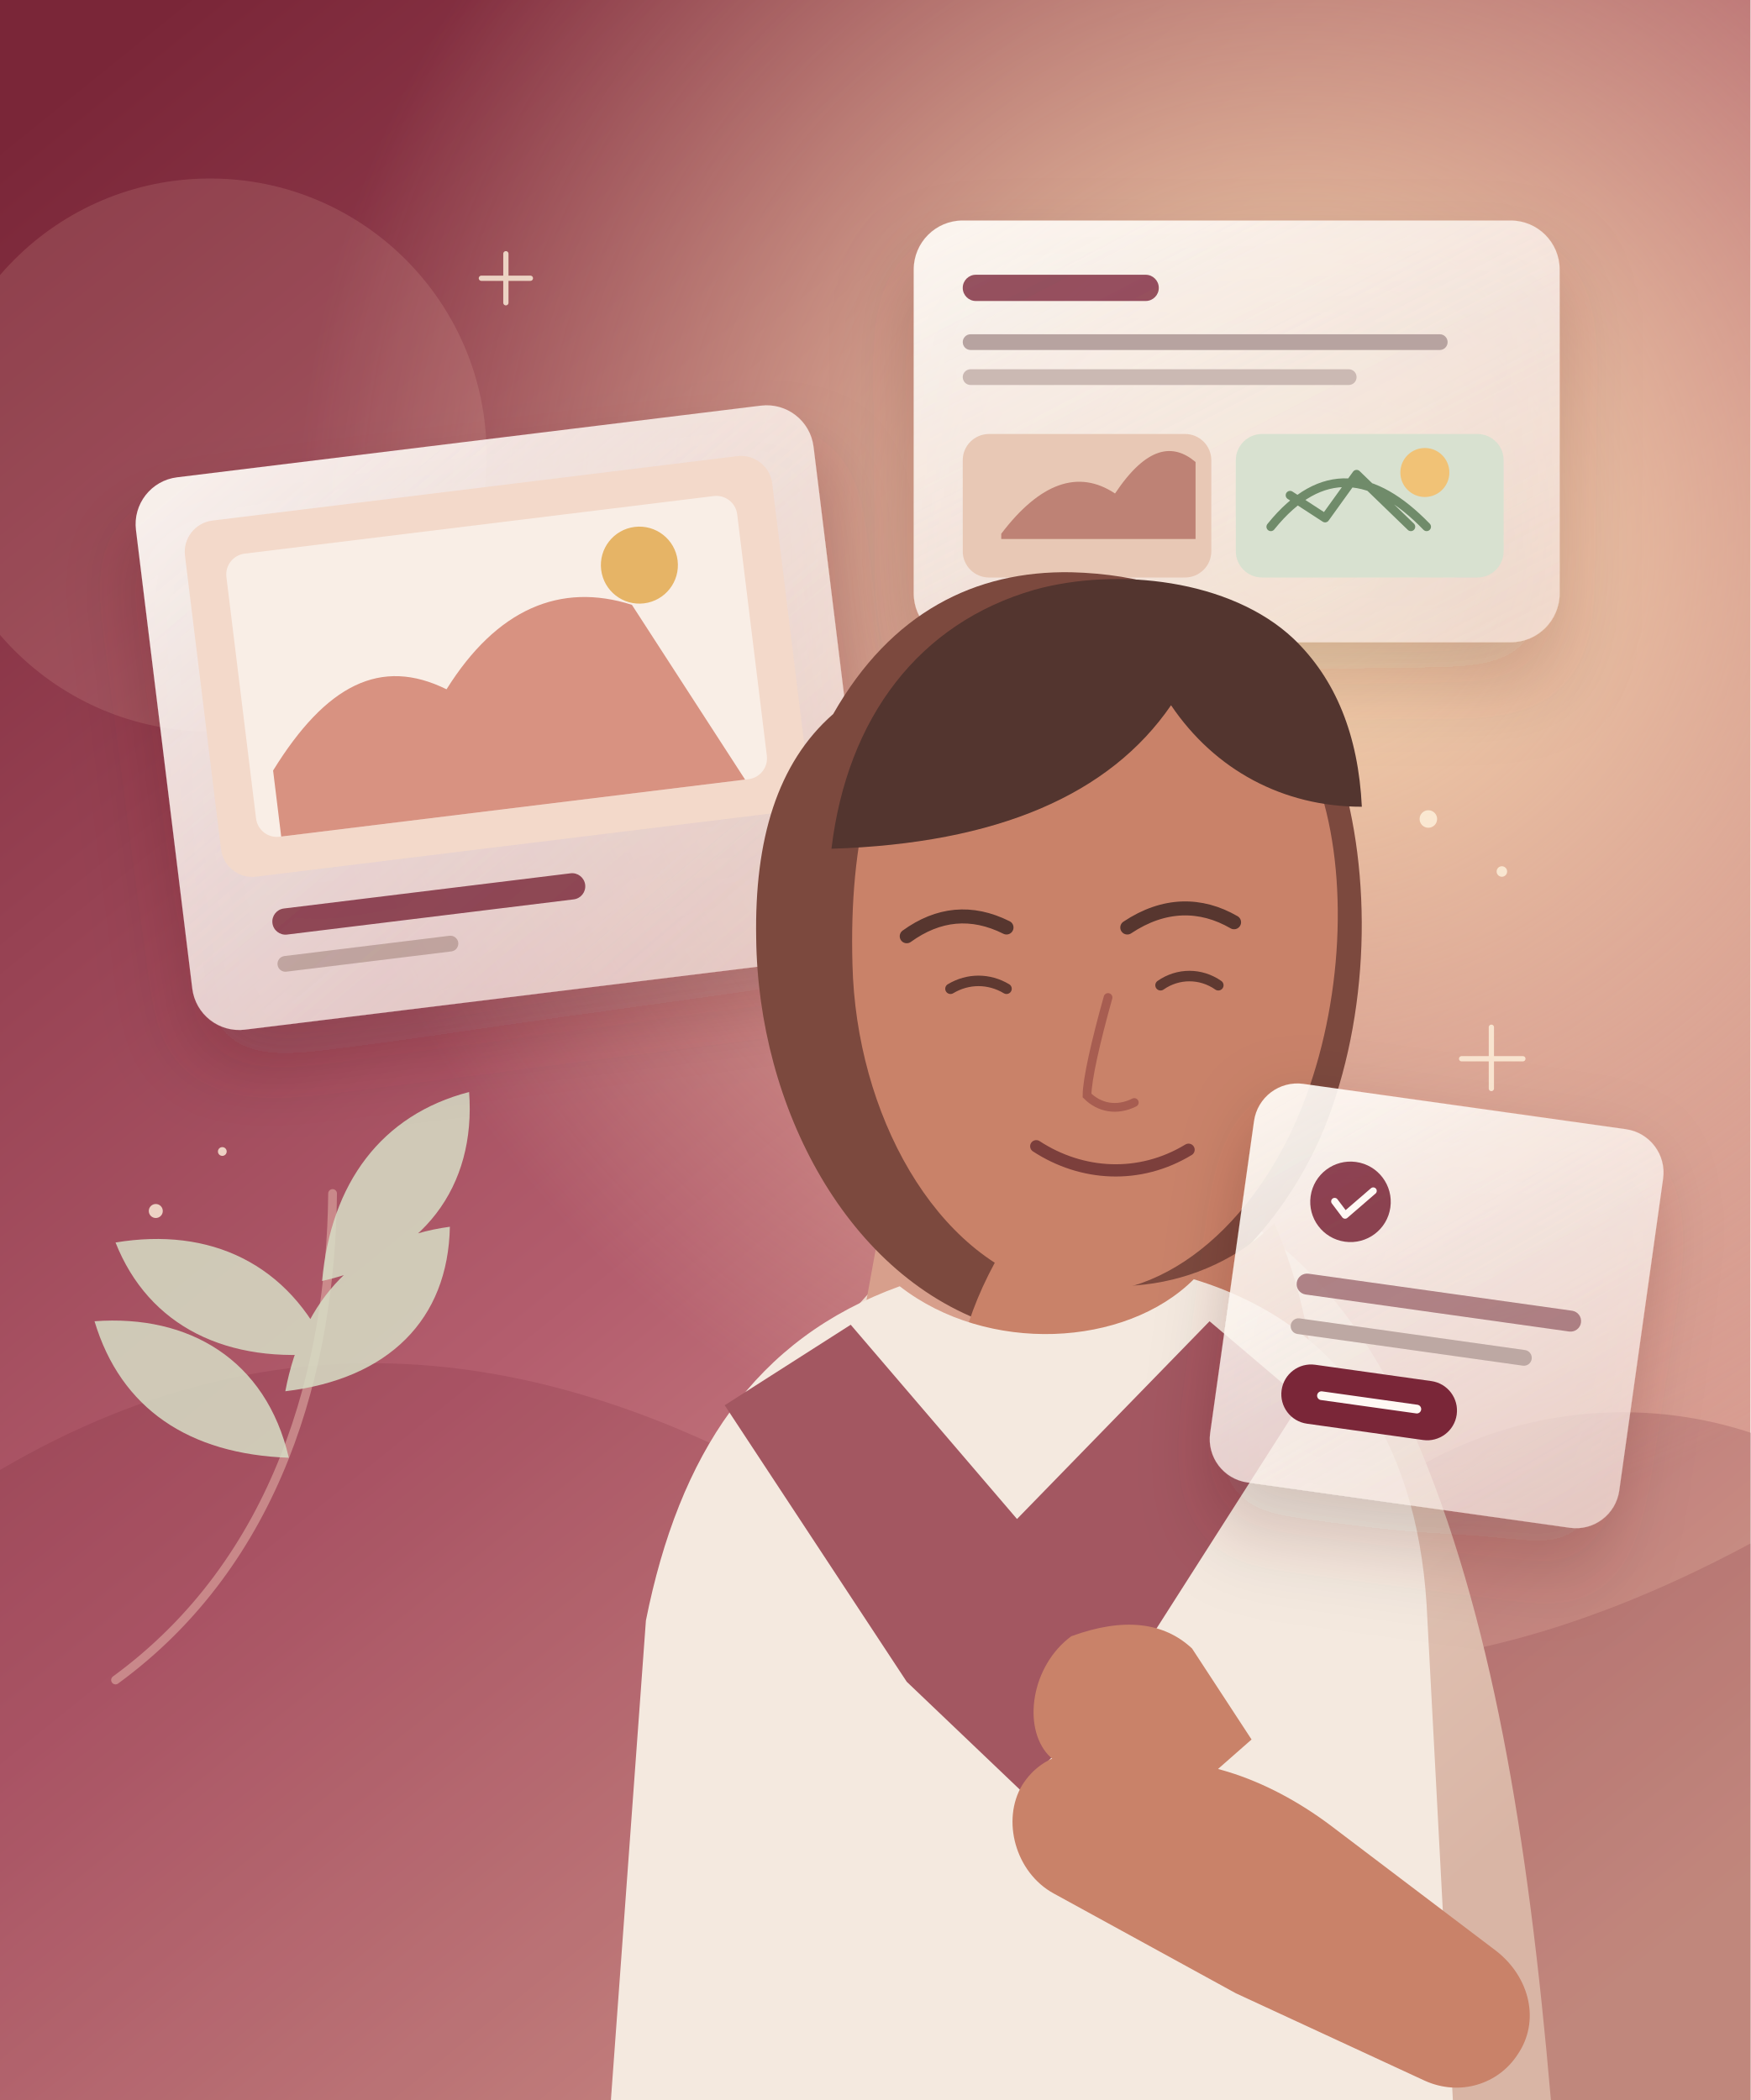
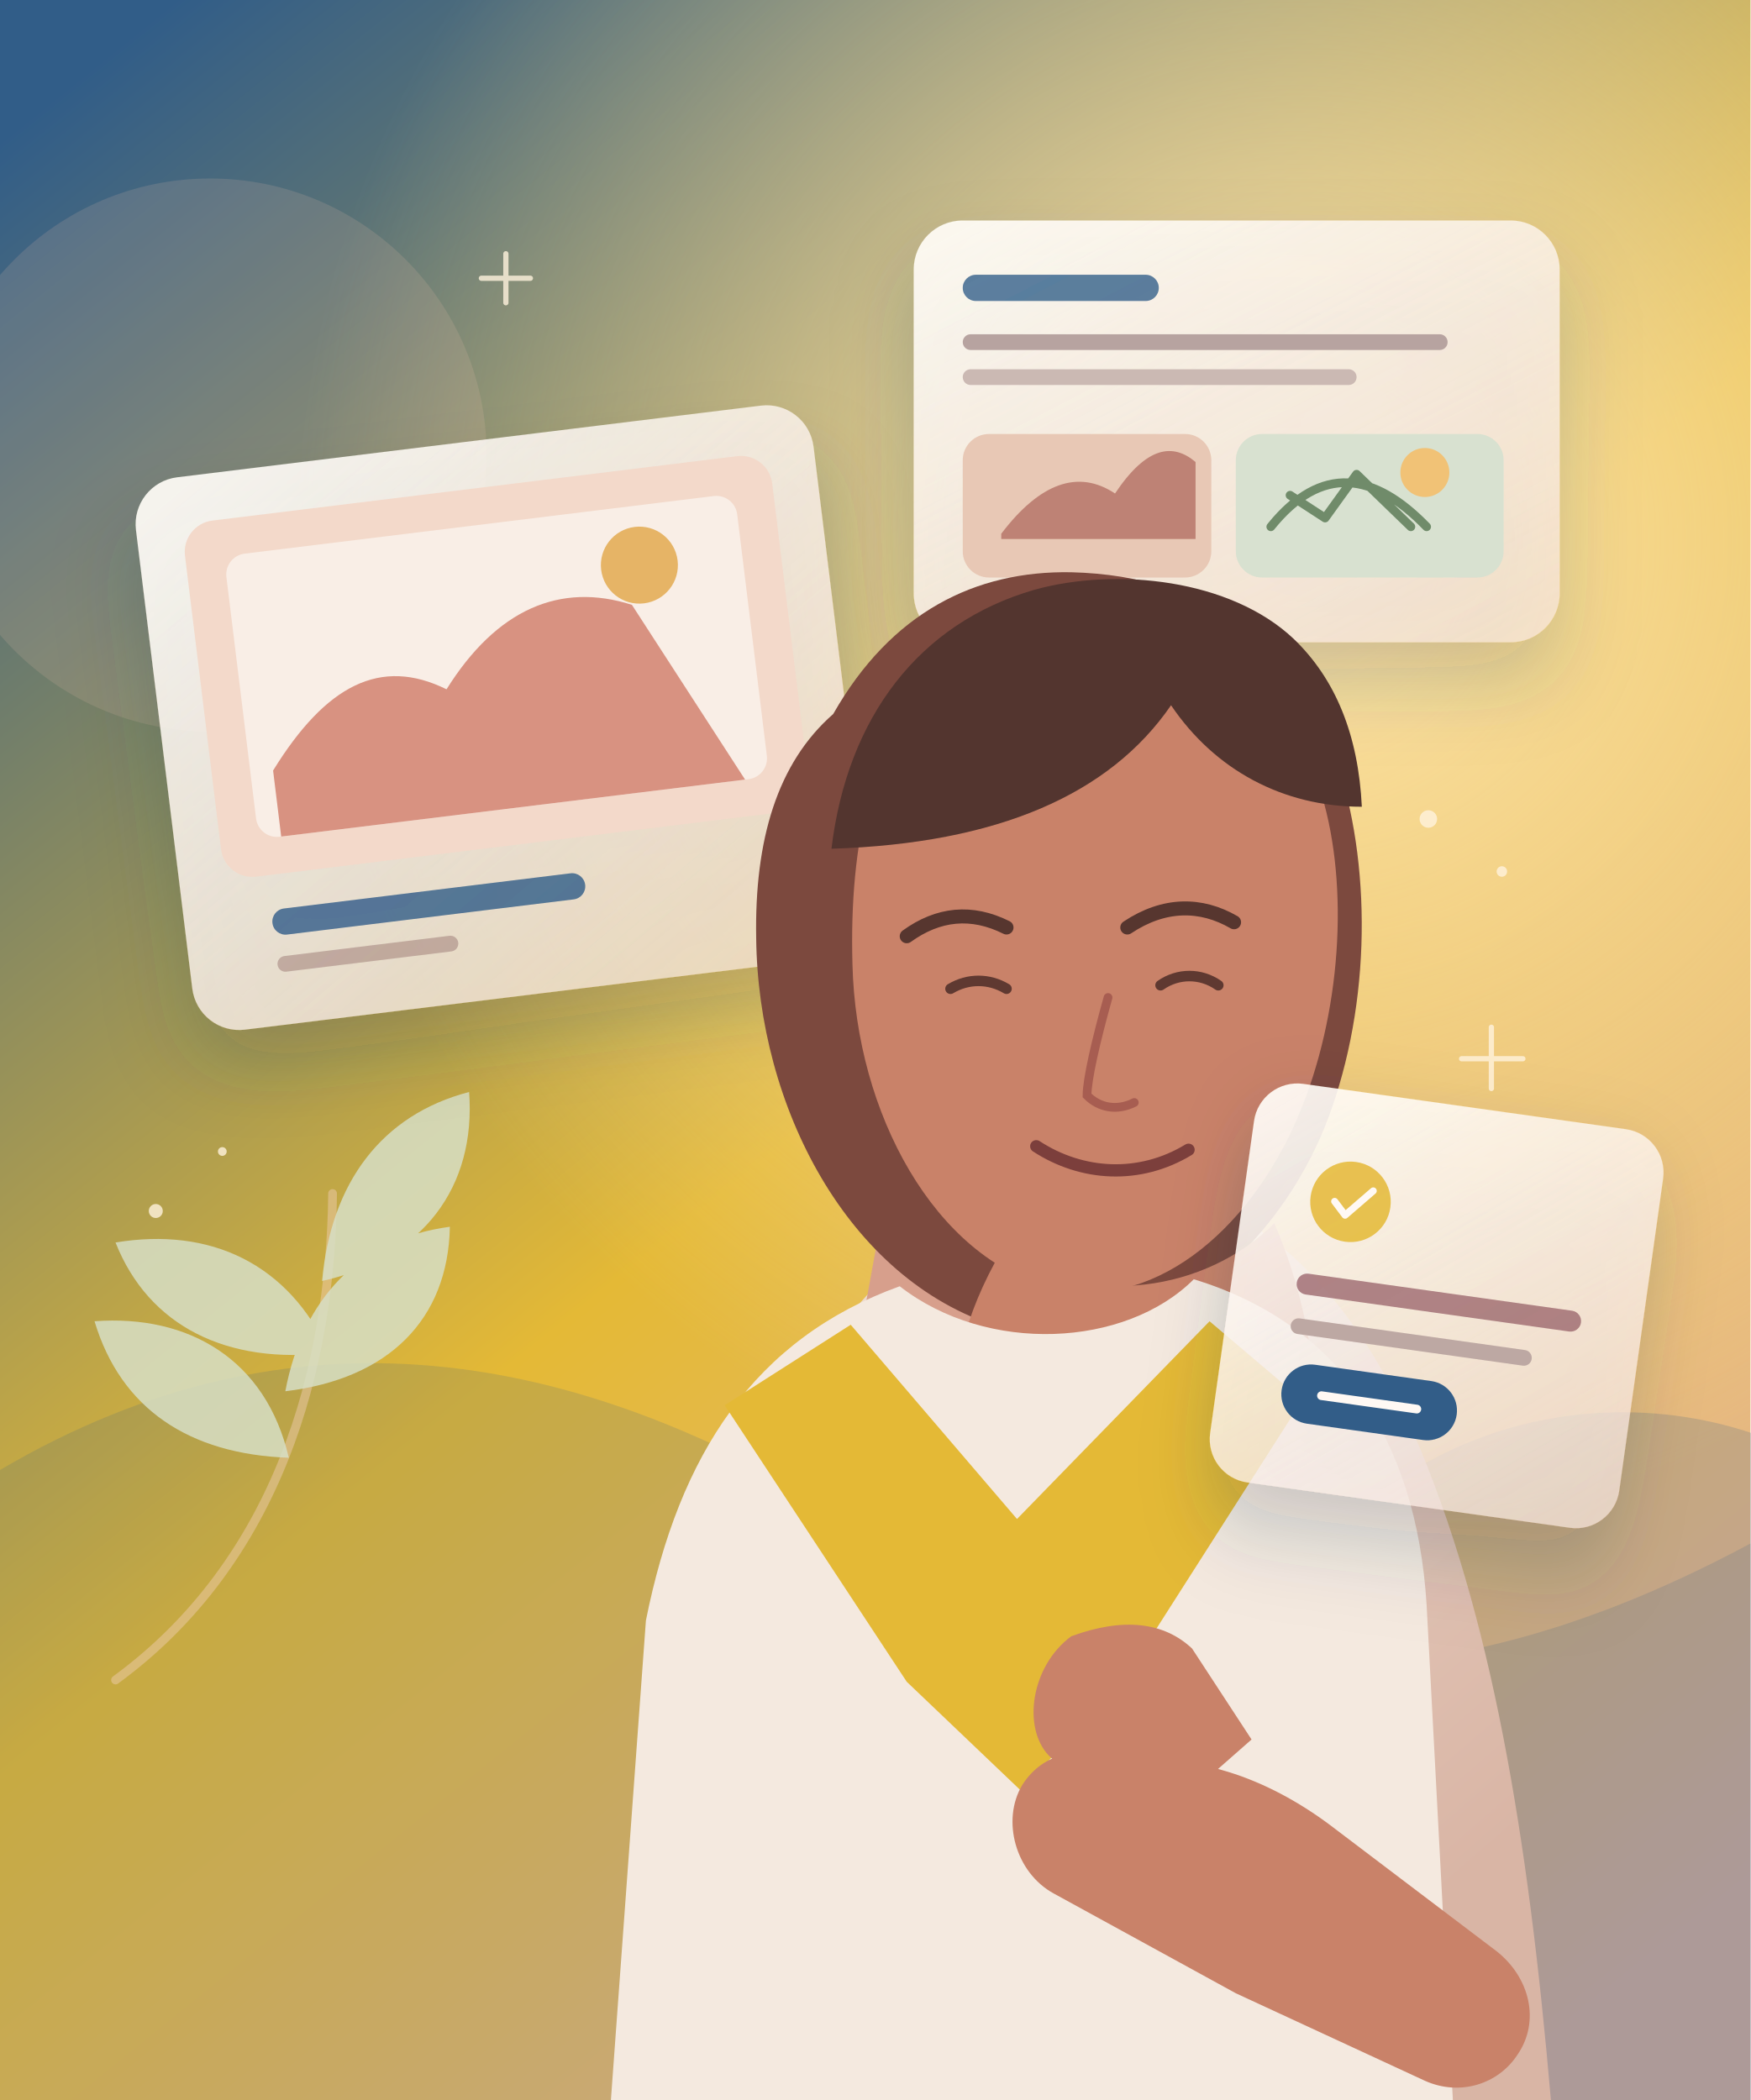
<svg xmlns="http://www.w3.org/2000/svg" viewBox="0 0 1000 1200" fill="none">
  <defs>
    <linearGradient id="bg" x1="50" y1="40" x2="930" y2="1130" gradientUnits="userSpaceOnUse">
-       <stop stop-color="#7A2638" />
-       <stop offset=".52" stop-color="#B45E6E" />
+       <stop stop-color="#315D88" />
+       <stop offset=".52" stop-color="#E4B936" />
      <stop offset="1" stop-color="#E7B7A0" />
    </linearGradient>
    <linearGradient id="glass" x1=".1" y1="0" x2=".9" y2="1">
      <stop stop-color="#FFFDF8" stop-opacity=".92" />
      <stop offset="1" stop-color="#F8E8E2" stop-opacity=".68" />
    </linearGradient>
    <linearGradient id="shirt" x1="360" y1="680" x2="760" y2="1140" gradientUnits="userSpaceOnUse">
      <stop stop-color="#F4E5D9" />
      <stop offset="1" stop-color="#D9B5A5" />
    </linearGradient>
    <radialGradient id="sun" cx="0" cy="0" r="1" gradientTransform="matrix(0 570 -570 0 740 310)" gradientUnits="userSpaceOnUse">
      <stop stop-color="#FFE7B7" stop-opacity=".94" />
      <stop offset="1" stop-color="#FFE7B7" stop-opacity="0" />
    </radialGradient>
    <filter id="shadow" x="-30%" y="-30%" width="160%" height="180%" color-interpolation-filters="sRGB">
-       <feDropShadow dx="0" dy="24" stdDeviation="22" flood-color="#481523" flood-opacity=".25" />
+       <feDropShadow dx="0" dy="24" stdDeviation="22" flood-color="#1E3C59" flood-opacity=".25" />
    </filter>
    <filter id="soft" x="-30%" y="-30%" width="160%" height="160%">
      <feGaussianBlur stdDeviation="26" />
    </filter>
  </defs>
  <path fill="url(#bg)" d="M0 0h1000v1200H0z" />
  <path fill="url(#sun)" d="M0 0h1000v1200H0z" />
  <circle cx="120" cy="260" r="158" fill="#F3C6AD" fill-opacity=".15" />
-   <circle cx="927" cy="1040" r="233" fill="#6B1E30" fill-opacity=".18" />
-   <path d="M0 840c170-100 330-66 476 22 167 100 319 130 524 20v318H0V840Z" fill="#6B1E30" fill-opacity=".16" />
+   <circle cx="927" cy="1040" r="233" fill="#315D88" fill-opacity=".18" />
+   <path d="M0 840c170-100 330-66 476 22 167 100 319 130 524 20v318H0V840Z" fill="#315D88" fill-opacity=".16" />
  <path d="M66 960c93-68 123-178 124-278" stroke="#F5D3BE" stroke-opacity=".42" stroke-width="5" stroke-linecap="round" />
  <path d="M188 773c-58 7-103-15-122-63 54-9 99 12 122 63Zm-4-41c5-56 34-95 84-108 4 54-26 95-84 108Zm-19 101c-57-2-96-28-111-78 54-4 98 22 111 78Zm-2-38c10-53 42-87 94-94-1 53-35 87-94 94Z" fill="#D7E0C7" fill-opacity=".84" />
  <g filter="url(#shadow)" transform="rotate(-7 296 407)">
    <rect x="92" y="250" width="390" height="318" rx="27" fill="url(#glass)" />
    <rect x="118" y="277" width="338" height="205" rx="18" fill="#F3D9CA" />
    <rect x="140" y="298" width="294" height="163" rx="12" fill="#F9EEE6" />
    <path d="M153 423c36-45 69-57 104-34 34-42 72-53 111-35l52 107H153v-38Z" fill="#D89281" />
    <circle cx="375" cy="332" r="22" fill="#E6B466" />
-     <rect x="142" y="502" width="180" height="15" rx="7.5" fill="#7A2638" fill-opacity=".8" />
+     <rect x="142" y="502" width="180" height="15" rx="7.5" fill="#315D88" fill-opacity=".8" />
    <rect x="142" y="529" width="104" height="9" rx="4.5" fill="#A68680" fill-opacity=".58" />
  </g>
  <g filter="url(#shadow)">
    <rect x="522" y="126" width="369" height="241" rx="28" fill="url(#glass)" />
-     <rect x="550" y="157" width="112" height="15" rx="7.5" fill="#7A2638" fill-opacity=".78" />
+     <rect x="550" y="157" width="112" height="15" rx="7.5" fill="#315D88" fill-opacity=".78" />
    <rect x="550" y="191" width="277" height="9" rx="4.5" fill="#B7A3A0" />
    <rect x="550" y="211" width="225" height="9" rx="4.5" fill="#CBB9B3" />
    <rect x="550" y="248" width="142" height="82" rx="15" fill="#E8C8B5" />
    <rect x="706" y="248" width="153" height="82" rx="15" fill="#D8E1D0" />
    <path d="M572 305c22-29 44-37 65-23 18-27 33-29 46-18v44H572v-3Z" fill="#BE8274" />
    <circle cx="814" cy="270" r="14" fill="#F1C276" />
    <path d="M726 301c29-36 59-31 89 0m-78-18 20 13 18-25 31 30" stroke="#6F8B6A" stroke-width="5" stroke-linecap="round" stroke-linejoin="round" />
  </g>
  <g>
    <path d="M360 1200c6-178 38-324 113-432 37-53 84-83 140-91 88-12 155 51 195 143 44 102 65 229 78 380H360Z" fill="url(#shirt)" />
    <path d="M481 820c23 59 71 92 131 93 58 1 109-38 127-99l-25-115H503l-22 121Z" fill="#D79F8C" />
    <path d="M476 408c-32 28-45 72-44 128 1 96 52 195 138 222 72 23 151-29 186-112 27-66 28-147 9-207-21-69-74-110-153-112-55-1-103 23-136 81Z" fill="#7C493E" />
    <path d="M496 457c20-59 69-96 139-94 62 1 103 34 120 91 16 53 11 126-13 183-29 69-86 113-141 99-67-17-112-100-114-185-1-36 2-67 9-94Z" fill="#C98269" />
    <path d="M475 485c9-75 50-129 116-148 47-13 112-6 148 28 24 23 37 55 39 96-45 0-84-21-109-58-35 51-99 79-194 82Z" fill="#53352F" />
    <path d="M518 535c18-13 37-15 57-5m69 0c21-14 42-14 61-3" stroke="#57362F" stroke-width="8" stroke-linecap="round" />
    <path d="M543 565c10-6 22-6 32 0m88-2c10-7 23-7 33 0" stroke="#5F3931" stroke-width="6" stroke-linecap="round" />
    <path d="M633 570c-7 25-12 47-12 56 7 7 17 9 27 4" stroke="#A75D51" stroke-width="5" stroke-linecap="round" />
    <path d="M592 655c26 17 59 19 87 2" stroke="#7C3F3C" stroke-width="7" stroke-linecap="round" />
    <path d="M572 715c-21 36-30 72-27 111 28 20 58 30 91 30 43 0 82-15 116-45-1-40-9-77-24-112-39 39-106 49-156 16Z" fill="#C98269" />
    <path d="M514 735c-83 30-126 96-145 191l-20 274h481l-15-283c-6-96-51-161-133-186-39 39-118 43-168 4Z" fill="#F4E9DF" />
-     <path d="m486 757 95 111 110-113 53 45-104 163-57 60-65-62-104-158 72-46Z" fill="#A35761" />
+     <path d="m486 757 95 111 110-113 53 45-104 163-57 60-65-62-104-158 72-46Z" fill="#E4B936" />
    <path d="M612 935c30-11 53-8 69 7l34 52-66 58-50-49c-15-16-10-51 13-68Z" fill="#C98269" />
    <path d="M641 1009c39-9 83 7 119 34l95 72c19 15 25 40 12 59-11 17-33 24-53 15l-108-50-104-57c-22-12-30-42-18-62 12-19 35-24 57-11Z" fill="#C98269" />
  </g>
  <g filter="url(#shadow)" transform="rotate(8 820 737)">
    <rect x="704" y="631" width="236" height="230" rx="25" fill="url(#glass)" />
-     <circle cx="765" cy="694" r="23" fill="#7A2638" fill-opacity=".85" />
+     <circle cx="765" cy="694" r="23" fill="#E4B936" fill-opacity=".85" />
    <path d="m756 695 7 7 14-16" stroke="#FFF9F4" stroke-width="4" stroke-linecap="round" stroke-linejoin="round" />
    <rect x="741" y="738" width="164" height="12" rx="6" fill="#9D6970" fill-opacity=".8" />
    <rect x="741" y="764" width="139" height="9" rx="4.5" fill="#BDA8A3" />
-     <rect x="741" y="789" width="101" height="34" rx="17" fill="#7A2638" />
+     <rect x="741" y="789" width="101" height="34" rx="17" fill="#315D88" />
    <path d="M764 806h55" stroke="#FFF9F4" stroke-width="5" stroke-linecap="round" />
  </g>
  <g opacity=".8">
    <circle cx="816" cy="468" r="5" fill="#FFF3DD" />
    <circle cx="858" cy="498" r="3" fill="#FFF3DD" />
    <circle cx="89" cy="692" r="4" fill="#FFF3DD" />
    <circle cx="127" cy="658" r="2.5" fill="#FFF3DD" />
    <path d="M852 587v35m-17-17h35M289 145v28m-14-14h28" stroke="#FFF3DD" stroke-width="3" stroke-linecap="round" />
  </g>
</svg>
